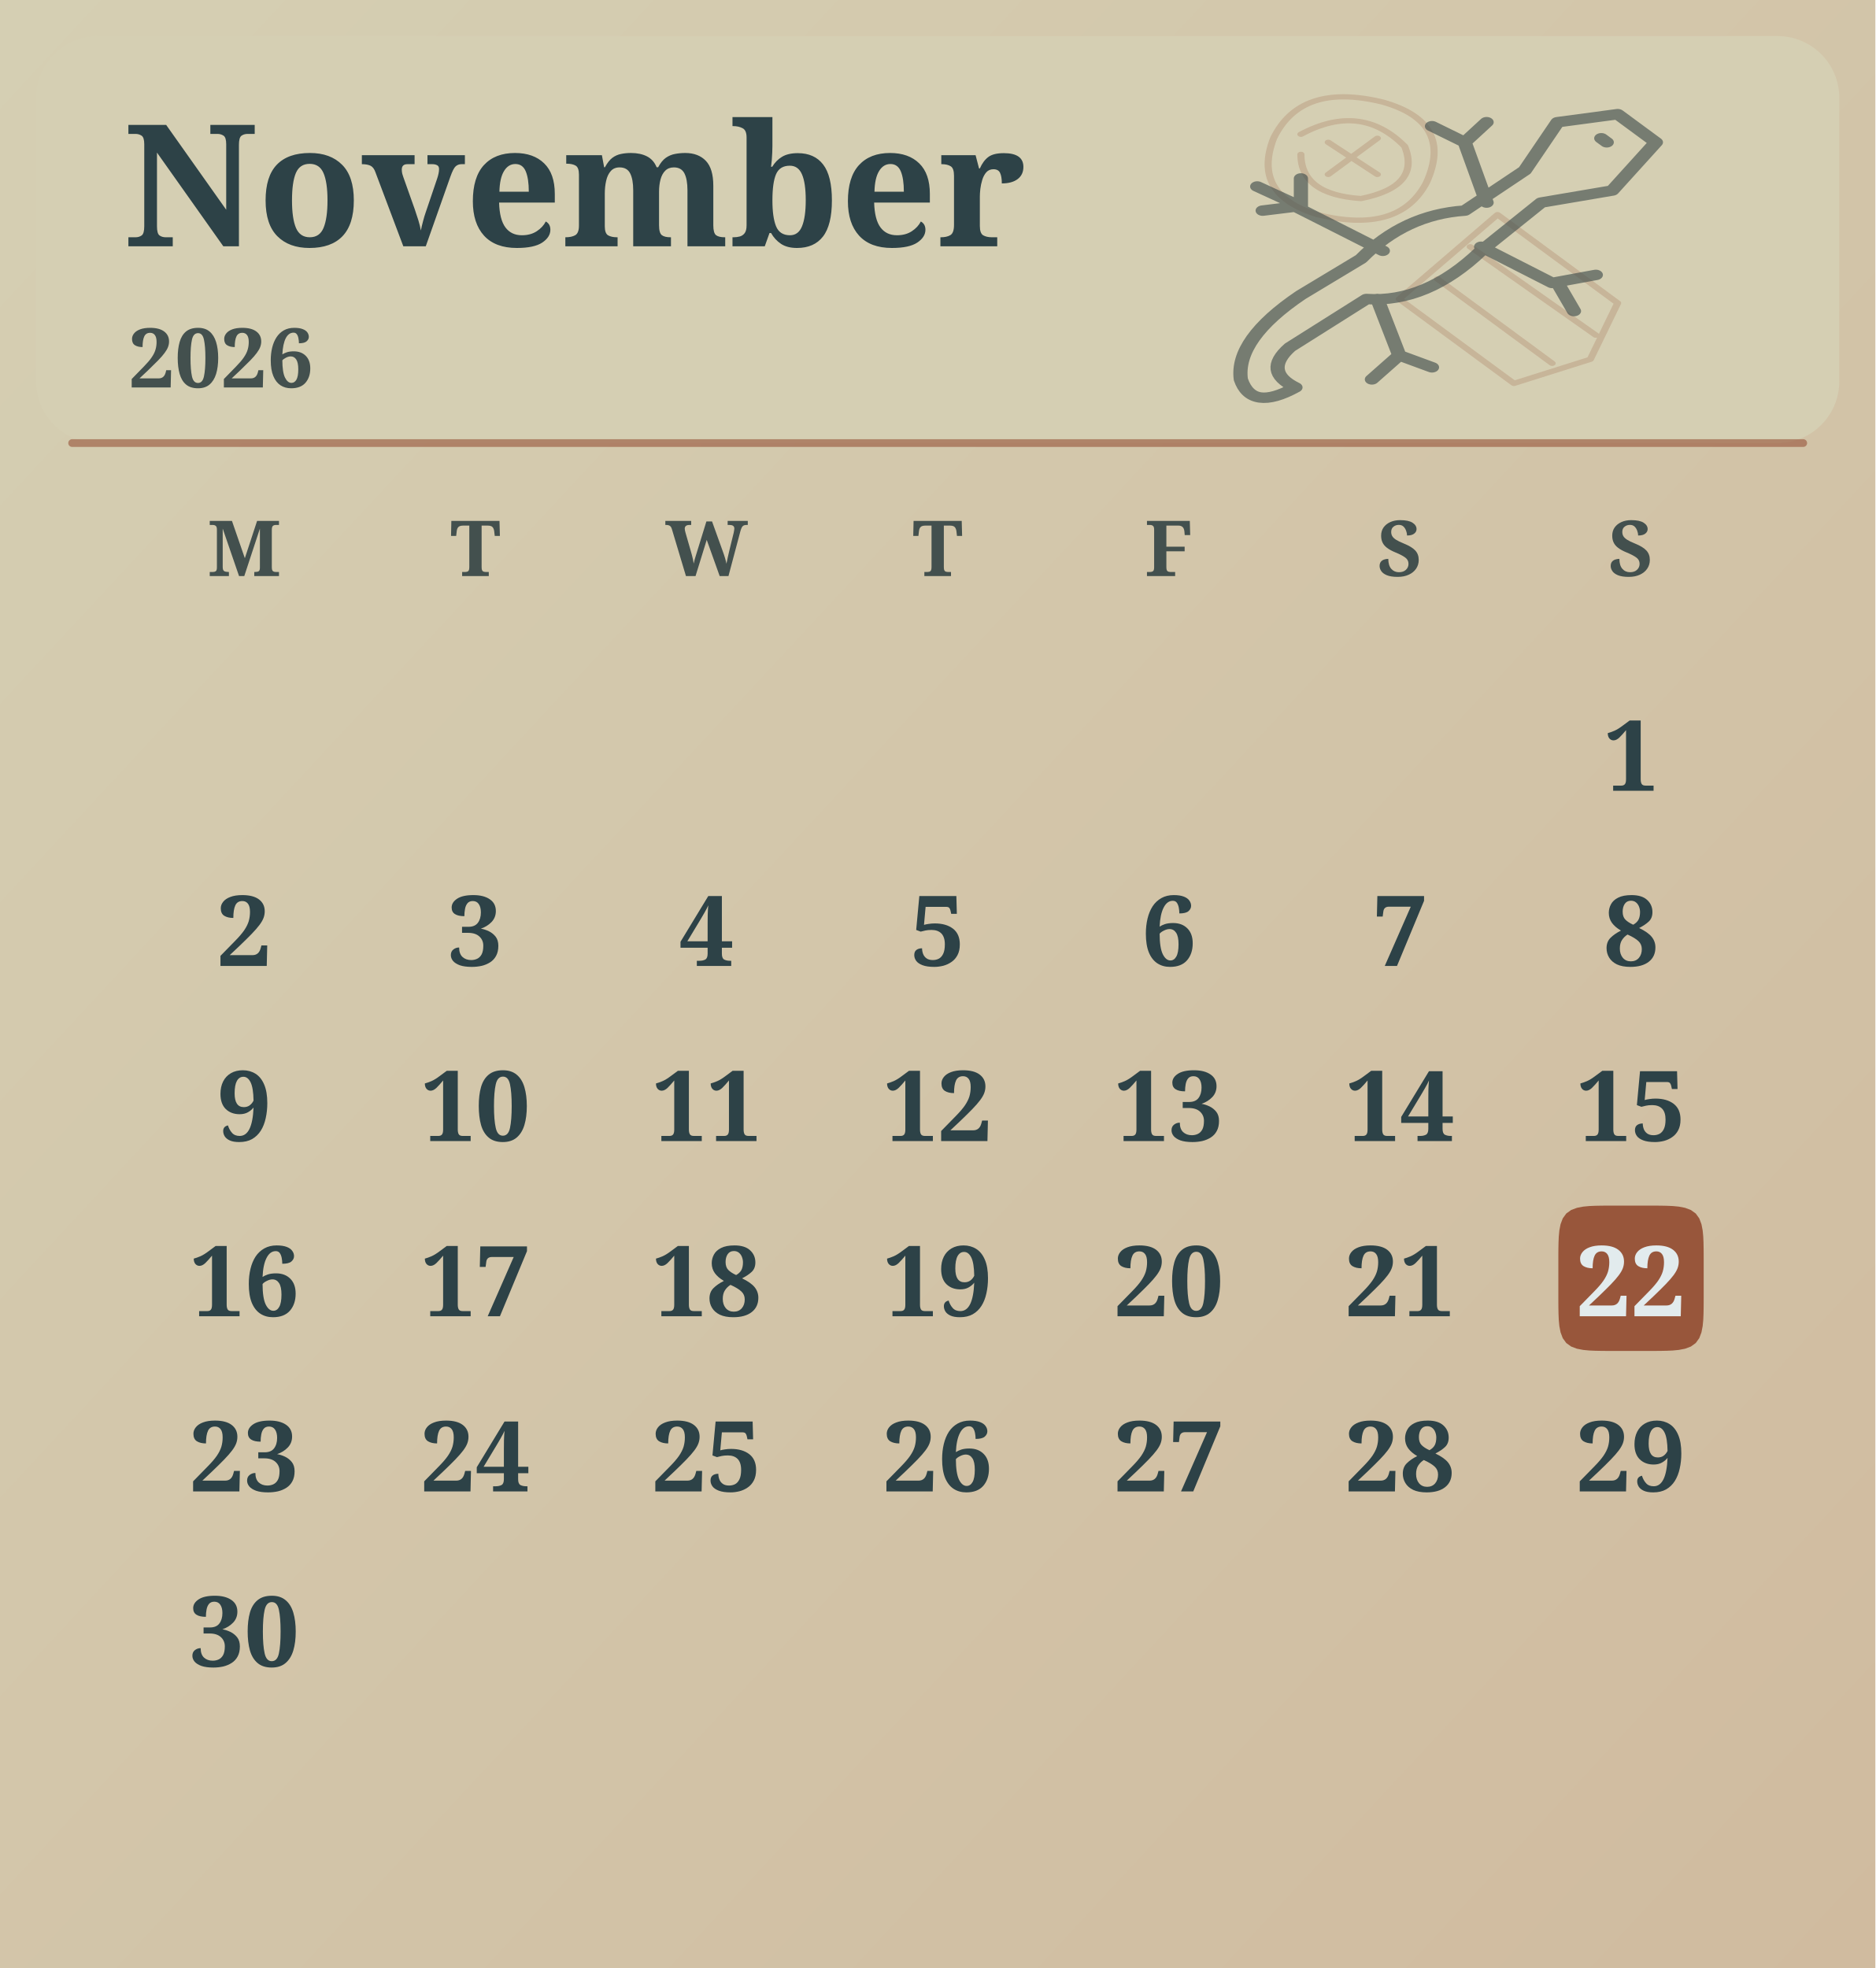
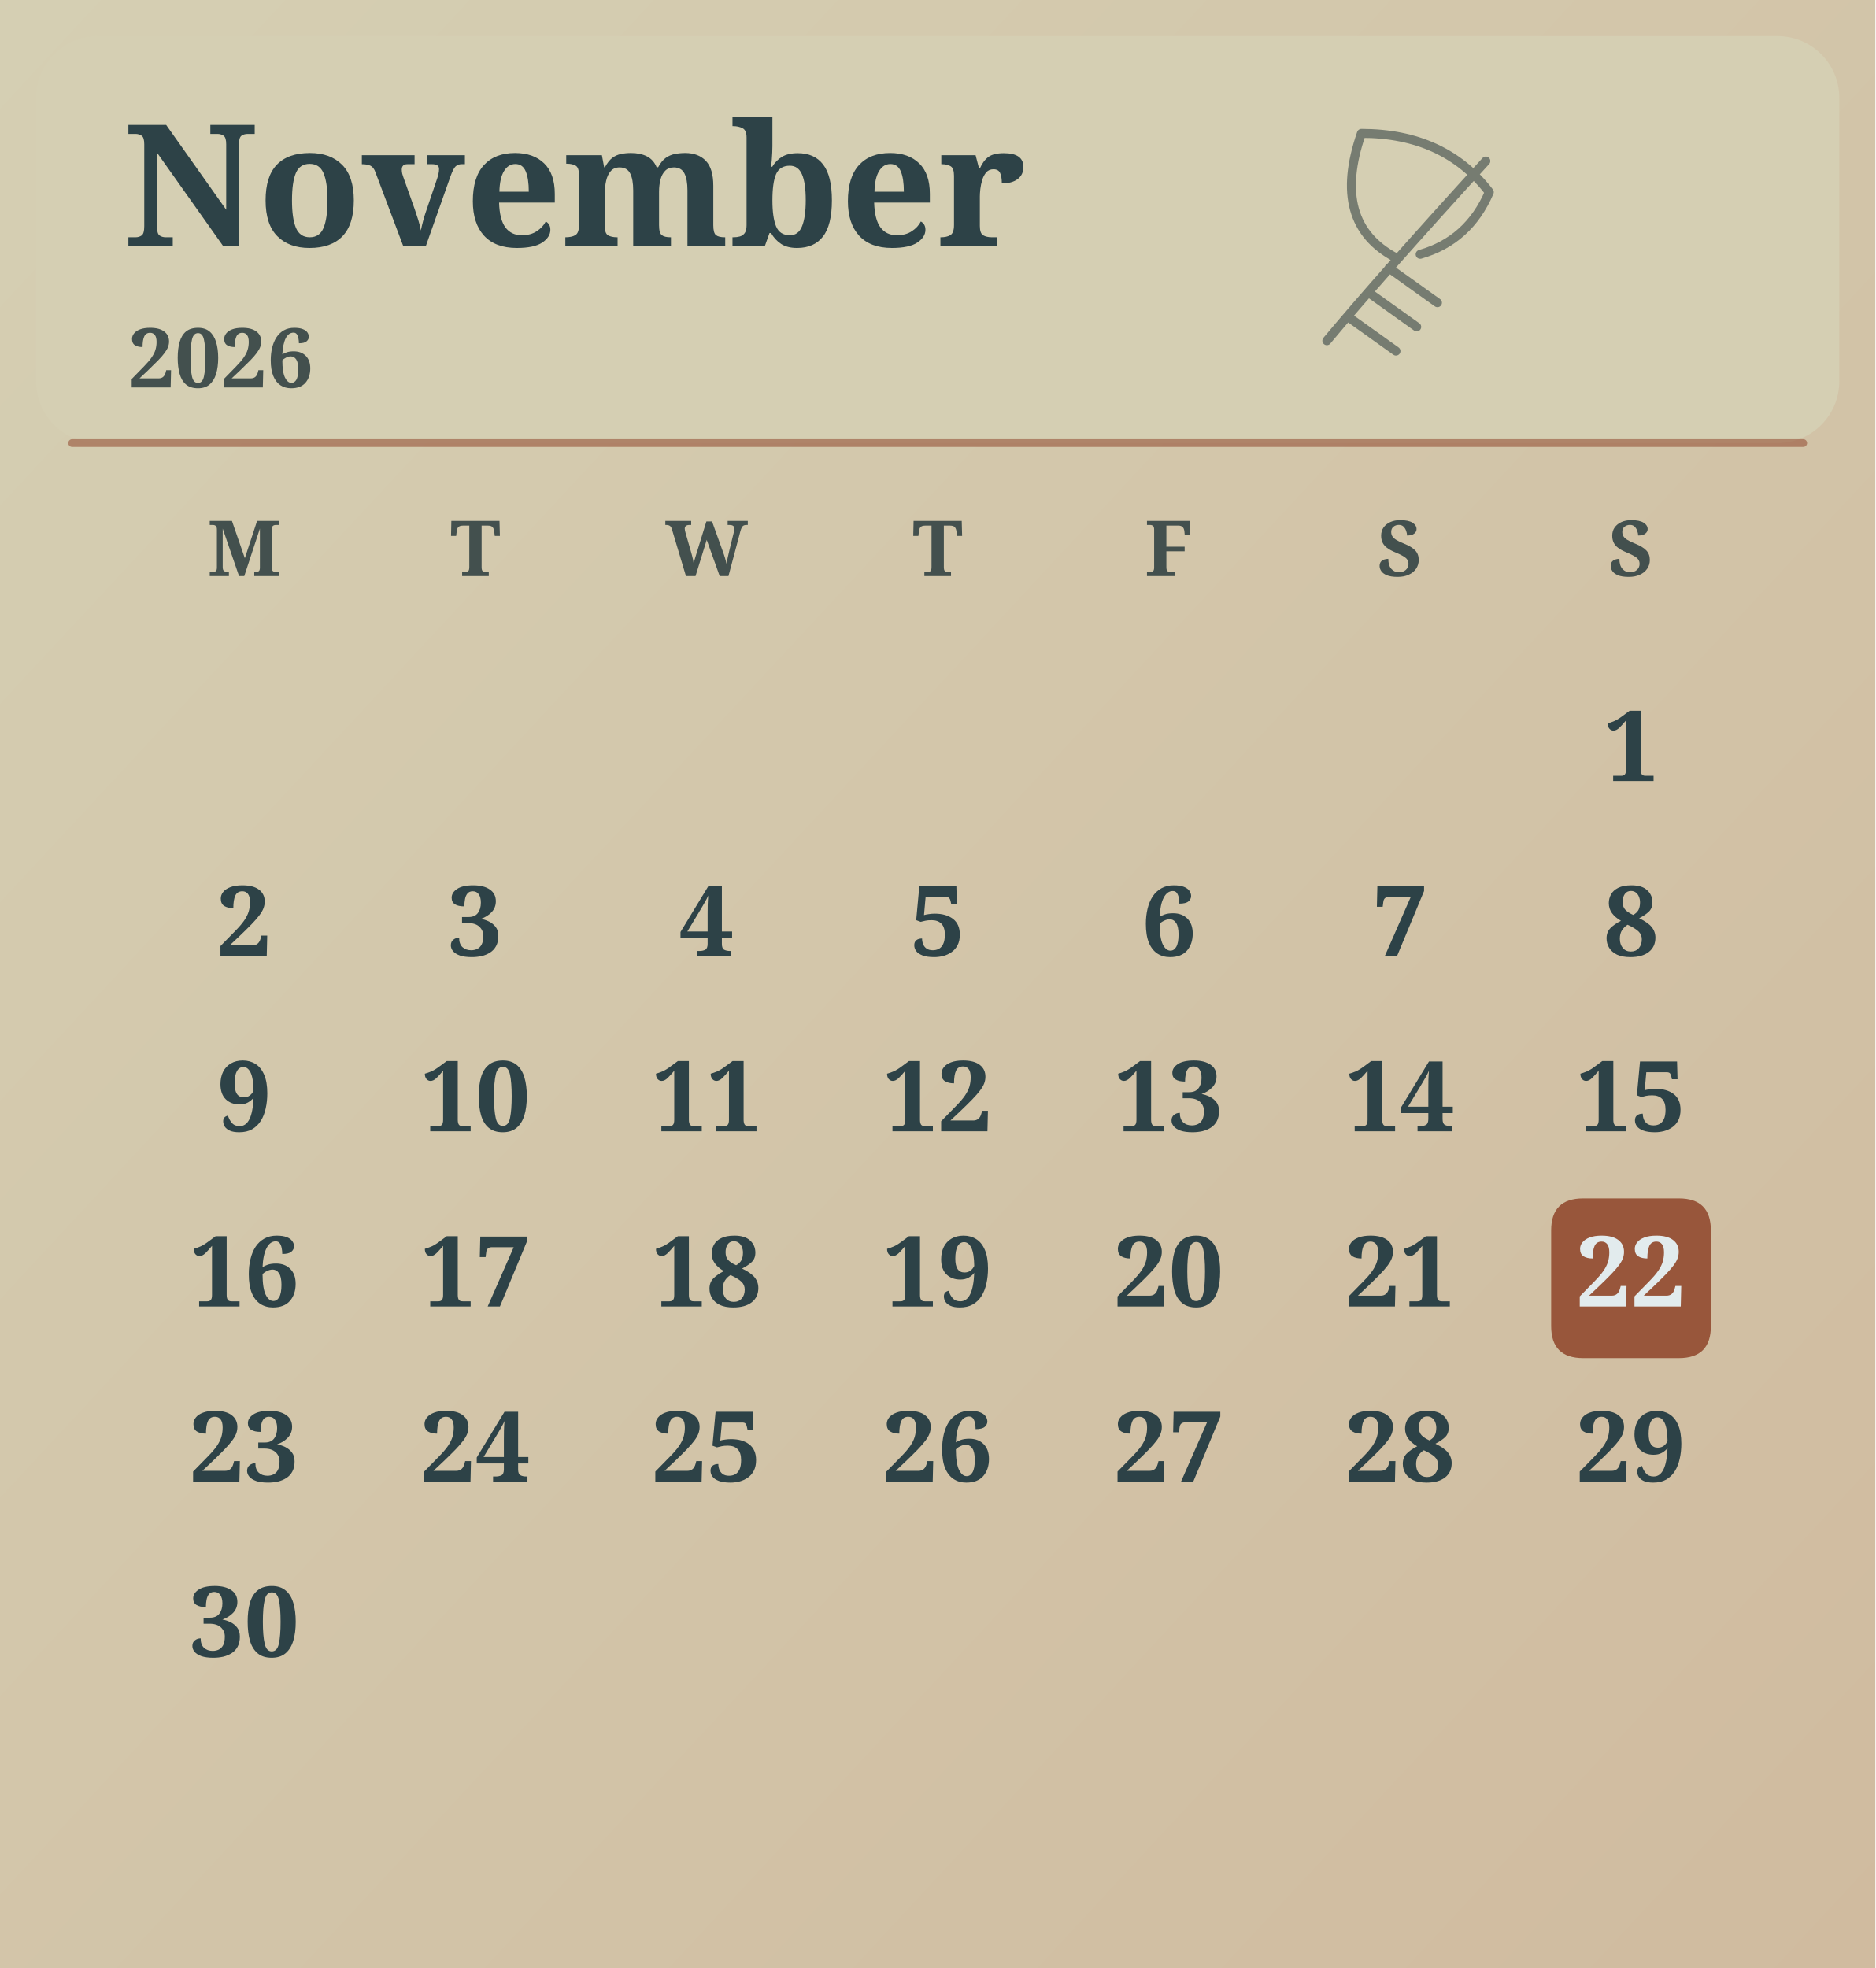
<svg xmlns="http://www.w3.org/2000/svg" width="364" height="382" viewBox="0 0 364 382">
  <defs>
    <linearGradient id="paint" x1="0" y1="0" x2="1" y2="1">
      <stop stop-color="#D5CFB3" />
      <stop offset="1" stop-color="#D0BB9F" />
    </linearGradient>
  </defs>
  <rect width="364" height="382" fill="url(#paint)" />
  <g font-family="Georgia,serif" style="font-variant-numeric:tabular-nums">
    <rect x="7" y="7" width="350" height="79" rx="12" fill="#D5CFB3" opacity="1" />
    <line x1="14" y1="86" x2="350" y2="86" stroke="#98563B" opacity="0.62" stroke-width="1.5" stroke-linecap="round" />
-     <path d="M 20 28 Q 25 14 40 19 Q 53 24 48 39 Q 43 52 28 47 Q 16 42 20 28 Z M 25 27 Q 36 19 44 30 Q 47 40 36 43 Q 25 42 25 32 M 61 47 L 83 69 L 78 83 L 64 89 L 43 68 Z M 50 63 L 71 84 M 56 55 L 79 77 M 30 29 L 39 37 M 39 28 L 30 37" transform="translate(226 5) scale(1.06 0.78)" fill="none" stroke="#98563B" stroke-width="1.3" stroke-linecap="round" stroke-linejoin="round" opacity="0.22" />
-     <path d="M 25 67 Q 13 78 14 88 Q 16 96 24 90 Q 18 86 23 80 L 37 68 Q 48 69 58 56 L 69 44 L 82 41 L 90 29 L 83 22 L 72 24 L 66 36 L 55 46 Q 44 47 36 58 L 25 67 M 40 56 L 24 45 L 18 46 M 25 45 L 25 38 M 25 45 L 17 40 M 59 44 L 55 29 L 59 24 M 55 29 L 49 25 M 58 55 L 71 64 L 79 62 M 72 64 L 75 71 M 39 68 L 43 82 L 49 85 M 43 82 L 38 88 M 80 28 L 81 29" transform="translate(226 5) scale(1.06 0.78)" fill="none" stroke="#43504E" stroke-width="2.6" stroke-linecap="round" stroke-linejoin="round" opacity="0.65" />
+     <path d="M 18 83 Q 33 65 64 31 M 38 59 Q 19 49 28 23 Q 52 23 65 40 Q 59 54 45 58 M 24 76 L 38 86 M 30 69 L 44 79 M 36 62 L 50 72" transform="translate(245.46 10.46) scale(0.6708 0.6708)" fill="none" stroke="#43504E" stroke-width="2.6" stroke-linecap="round" stroke-linejoin="round" opacity="0.65" />
    <text x="24" y="35" font-size="33" font-weight="700" fill="#2D4247" text-anchor="start" dominant-baseline="central" alignment-baseline="central">November</text>
    <text x="25" y="69" font-size="16" font-weight="600" fill="#43504E" text-anchor="start" dominant-baseline="central" alignment-baseline="central">2026</text>
    <text x="47.429" y="106" font-size="15" font-weight="600" fill="#43504E" text-anchor="middle" dominant-baseline="central" alignment-baseline="central">M</text>
    <text x="92.286" y="106" font-size="15" font-weight="600" fill="#43504E" text-anchor="middle" dominant-baseline="central" alignment-baseline="central">T</text>
    <text x="137.143" y="106" font-size="15" font-weight="600" fill="#43504E" text-anchor="middle" dominant-baseline="central" alignment-baseline="central">W</text>
    <text x="182" y="106" font-size="15" font-weight="600" fill="#43504E" text-anchor="middle" dominant-baseline="central" alignment-baseline="central">T</text>
    <text x="226.857" y="106" font-size="15" font-weight="600" fill="#43504E" text-anchor="middle" dominant-baseline="central" alignment-baseline="central">F</text>
    <text x="271.714" y="106" font-size="15" font-weight="600" fill="#43504E" text-anchor="middle" dominant-baseline="central" alignment-baseline="central">S</text>
    <text x="316.571" y="106" font-size="15" font-weight="600" fill="#43504E" text-anchor="middle" dominant-baseline="central" alignment-baseline="central">S</text>
-     <text x="316.571" y="146.12" font-size="19" font-weight="550" fill="#2D4247" text-anchor="middle" dominant-baseline="central" alignment-baseline="central">1</text>
-     <text x="47.429" y="180.12" font-size="19" font-weight="550" fill="#2D4247" text-anchor="middle" dominant-baseline="central" alignment-baseline="central">2</text>
-     <text x="92.286" y="180.12" font-size="19" font-weight="550" fill="#2D4247" text-anchor="middle" dominant-baseline="central" alignment-baseline="central">3</text>
-     <text x="137.143" y="180.12" font-size="19" font-weight="550" fill="#2D4247" text-anchor="middle" dominant-baseline="central" alignment-baseline="central">4</text>
-     <text x="182" y="180.12" font-size="19" font-weight="550" fill="#2D4247" text-anchor="middle" dominant-baseline="central" alignment-baseline="central">5</text>
-     <text x="226.857" y="180.12" font-size="19" font-weight="550" fill="#2D4247" text-anchor="middle" dominant-baseline="central" alignment-baseline="central">6</text>
-     <text x="271.714" y="180.12" font-size="19" font-weight="550" fill="#2D4247" text-anchor="middle" dominant-baseline="central" alignment-baseline="central">7</text>
-     <text x="316.571" y="180.12" font-size="19" font-weight="550" fill="#2D4247" text-anchor="middle" dominant-baseline="central" alignment-baseline="central">8</text>
-     <text x="47.429" y="214.12" font-size="19" font-weight="550" fill="#2D4247" text-anchor="middle" dominant-baseline="central" alignment-baseline="central">9</text>
-     <text x="92.286" y="214.12" font-size="19" font-weight="550" fill="#2D4247" text-anchor="middle" dominant-baseline="central" alignment-baseline="central">10</text>
-     <text x="137.143" y="214.12" font-size="19" font-weight="550" fill="#2D4247" text-anchor="middle" dominant-baseline="central" alignment-baseline="central">11</text>
-     <text x="182" y="214.12" font-size="19" font-weight="550" fill="#2D4247" text-anchor="middle" dominant-baseline="central" alignment-baseline="central">12</text>
-     <text x="226.857" y="214.12" font-size="19" font-weight="550" fill="#2D4247" text-anchor="middle" dominant-baseline="central" alignment-baseline="central">13</text>
-     <text x="271.714" y="214.12" font-size="19" font-weight="550" fill="#2D4247" text-anchor="middle" dominant-baseline="central" alignment-baseline="central">14</text>
-     <text x="316.571" y="214.12" font-size="19" font-weight="550" fill="#2D4247" text-anchor="middle" dominant-baseline="central" alignment-baseline="central">15</text>
-     <text x="47.429" y="248.12" font-size="19" font-weight="550" fill="#2D4247" text-anchor="middle" dominant-baseline="central" alignment-baseline="central">16</text>
-     <text x="92.286" y="248.12" font-size="19" font-weight="550" fill="#2D4247" text-anchor="middle" dominant-baseline="central" alignment-baseline="central">17</text>
-     <text x="137.143" y="248.12" font-size="19" font-weight="550" fill="#2D4247" text-anchor="middle" dominant-baseline="central" alignment-baseline="central">18</text>
-     <text x="182" y="248.12" font-size="19" font-weight="550" fill="#2D4247" text-anchor="middle" dominant-baseline="central" alignment-baseline="central">19</text>
-     <text x="226.857" y="248.12" font-size="19" font-weight="550" fill="#2D4247" text-anchor="middle" dominant-baseline="central" alignment-baseline="central">20</text>
-     <text x="271.714" y="248.12" font-size="19" font-weight="550" fill="#2D4247" text-anchor="middle" dominant-baseline="central" alignment-baseline="central">21</text>
-     <path d="M 95.5 50 L 95.5 52.98 L 95.5 55.99 L 95.5 59.05 L 95.5 62.19 L 95.49 65.44 L 95.46 68.83 L 95.39 72.38 L 95.23 76.11 L 94.86 79.97 L 94.11 83.85 L 92.74 87.49 L 90.54 90.54 L 87.49 92.74 L 83.85 94.11 L 79.97 94.86 L 76.11 95.23 L 72.38 95.39 L 68.83 95.46 L 65.44 95.49 L 62.19 95.5 L 59.05 95.5 L 55.99 95.5 L 52.98 95.5 L 50 95.5 L 47.02 95.5 L 44.01 95.5 L 40.95 95.5 L 37.81 95.5 L 34.56 95.49 L 31.17 95.46 L 27.62 95.39 L 23.89 95.23 L 20.03 94.86 L 16.15 94.11 L 12.51 92.74 L 9.46 90.54 L 7.26 87.49 L 5.89 83.85 L 5.14 79.97 L 4.77 76.11 L 4.61 72.38 L 4.54 68.83 L 4.51 65.44 L 4.5 62.19 L 4.5 59.05 L 4.5 55.99 L 4.5 52.98 L 4.5 50 L 4.5 47.02 L 4.5 44.01 L 4.5 40.95 L 4.5 37.81 L 4.51 34.56 L 4.54 31.17 L 4.61 27.62 L 4.77 23.89 L 5.14 20.03 L 5.89 16.15 L 7.26 12.51 L 9.46 9.46 L 12.51 7.26 L 16.15 5.89 L 20.03 5.14 L 23.89 4.77 L 27.62 4.61 L 31.17 4.54 L 34.56 4.51 L 37.81 4.5 L 40.95 4.5 L 44.01 4.5 L 47.02 4.5 L 50 4.5 L 52.98 4.5 L 55.99 4.5 L 59.05 4.5 L 62.19 4.5 L 65.44 4.51 L 68.83 4.54 L 72.38 4.61 L 76.11 4.77 L 79.97 5.14 L 83.85 5.89 L 87.49 7.26 L 90.54 9.46 L 92.74 12.51 L 94.11 16.15 L 94.86 20.03 L 95.23 23.89 L 95.39 27.62 L 95.46 31.17 L 95.49 34.56 L 95.5 37.81 L 95.5 40.95 L 95.5 44.01 L 95.5 47.02 Z" transform="translate(301.0714 232.62) scale(0.31 0.31)" fill="#98563B" opacity="1" />
-     <text x="316.571" y="248.12" font-size="19" font-weight="700" fill="#E2EBED" text-anchor="middle" dominant-baseline="central" alignment-baseline="central">22</text>
-     <text x="47.429" y="282.12" font-size="19" font-weight="550" fill="#2D4247" text-anchor="middle" dominant-baseline="central" alignment-baseline="central">23</text>
-     <text x="92.286" y="282.12" font-size="19" font-weight="550" fill="#2D4247" text-anchor="middle" dominant-baseline="central" alignment-baseline="central">24</text>
-     <text x="137.143" y="282.12" font-size="19" font-weight="550" fill="#2D4247" text-anchor="middle" dominant-baseline="central" alignment-baseline="central">25</text>
-     <text x="182" y="282.12" font-size="19" font-weight="550" fill="#2D4247" text-anchor="middle" dominant-baseline="central" alignment-baseline="central">26</text>
-     <text x="226.857" y="282.12" font-size="19" font-weight="550" fill="#2D4247" text-anchor="middle" dominant-baseline="central" alignment-baseline="central">27</text>
-     <text x="271.714" y="282.12" font-size="19" font-weight="550" fill="#2D4247" text-anchor="middle" dominant-baseline="central" alignment-baseline="central">28</text>
-     <text x="316.571" y="282.12" font-size="19" font-weight="550" fill="#2D4247" text-anchor="middle" dominant-baseline="central" alignment-baseline="central">29</text>
-     <text x="47.429" y="316.12" font-size="19" font-weight="550" fill="#2D4247" text-anchor="middle" dominant-baseline="central" alignment-baseline="central">30</text>
+     <text x="316.571" y="144.22" font-size="19" font-weight="550" fill="#2D4247" text-anchor="middle" dominant-baseline="central" alignment-baseline="central">1</text>
+     <text x="47.429" y="178.22" font-size="19" font-weight="550" fill="#2D4247" text-anchor="middle" dominant-baseline="central" alignment-baseline="central">2</text>
+     <text x="92.286" y="178.22" font-size="19" font-weight="550" fill="#2D4247" text-anchor="middle" dominant-baseline="central" alignment-baseline="central">3</text>
+     <text x="137.143" y="178.22" font-size="19" font-weight="550" fill="#2D4247" text-anchor="middle" dominant-baseline="central" alignment-baseline="central">4</text>
+     <text x="182" y="178.22" font-size="19" font-weight="550" fill="#2D4247" text-anchor="middle" dominant-baseline="central" alignment-baseline="central">5</text>
+     <text x="226.857" y="178.22" font-size="19" font-weight="550" fill="#2D4247" text-anchor="middle" dominant-baseline="central" alignment-baseline="central">6</text>
+     <text x="271.714" y="178.22" font-size="19" font-weight="550" fill="#2D4247" text-anchor="middle" dominant-baseline="central" alignment-baseline="central">7</text>
+     <text x="316.571" y="178.22" font-size="19" font-weight="550" fill="#2D4247" text-anchor="middle" dominant-baseline="central" alignment-baseline="central">8</text>
+     <text x="47.429" y="212.22" font-size="19" font-weight="550" fill="#2D4247" text-anchor="middle" dominant-baseline="central" alignment-baseline="central">9</text>
+     <text x="92.286" y="212.22" font-size="19" font-weight="550" fill="#2D4247" text-anchor="middle" dominant-baseline="central" alignment-baseline="central">10</text>
+     <text x="137.143" y="212.22" font-size="19" font-weight="550" fill="#2D4247" text-anchor="middle" dominant-baseline="central" alignment-baseline="central">11</text>
+     <text x="182" y="212.22" font-size="19" font-weight="550" fill="#2D4247" text-anchor="middle" dominant-baseline="central" alignment-baseline="central">12</text>
+     <text x="226.857" y="212.22" font-size="19" font-weight="550" fill="#2D4247" text-anchor="middle" dominant-baseline="central" alignment-baseline="central">13</text>
+     <text x="271.714" y="212.22" font-size="19" font-weight="550" fill="#2D4247" text-anchor="middle" dominant-baseline="central" alignment-baseline="central">14</text>
+     <text x="316.571" y="212.22" font-size="19" font-weight="550" fill="#2D4247" text-anchor="middle" dominant-baseline="central" alignment-baseline="central">15</text>
+     <text x="47.429" y="246.22" font-size="19" font-weight="550" fill="#2D4247" text-anchor="middle" dominant-baseline="central" alignment-baseline="central">16</text>
+     <text x="92.286" y="246.22" font-size="19" font-weight="550" fill="#2D4247" text-anchor="middle" dominant-baseline="central" alignment-baseline="central">17</text>
+     <text x="137.143" y="246.22" font-size="19" font-weight="550" fill="#2D4247" text-anchor="middle" dominant-baseline="central" alignment-baseline="central">18</text>
+     <text x="182" y="246.22" font-size="19" font-weight="550" fill="#2D4247" text-anchor="middle" dominant-baseline="central" alignment-baseline="central">19</text>
+     <text x="226.857" y="246.22" font-size="19" font-weight="550" fill="#2D4247" text-anchor="middle" dominant-baseline="central" alignment-baseline="central">20</text>
+     <text x="271.714" y="246.22" font-size="19" font-weight="550" fill="#2D4247" text-anchor="middle" dominant-baseline="central" alignment-baseline="central">21</text>
+     <path d="M 20 0 L 80 0 Q 100 0 100 20 L 100 80 Q 100 100 80 100 L 20 100 Q 0 100 0 80 L 0 20 Q 0 0 20 0 Z" transform="translate(301.0714 232.62) scale(0.31 0.31)" fill="#98563B" opacity="1" />
+     <text x="316.571" y="246.22" font-size="19" font-weight="700" fill="#E2EBED" text-anchor="middle" dominant-baseline="central" alignment-baseline="central">22</text>
+     <text x="47.429" y="280.22" font-size="19" font-weight="550" fill="#2D4247" text-anchor="middle" dominant-baseline="central" alignment-baseline="central">23</text>
+     <text x="92.286" y="280.22" font-size="19" font-weight="550" fill="#2D4247" text-anchor="middle" dominant-baseline="central" alignment-baseline="central">24</text>
+     <text x="137.143" y="280.22" font-size="19" font-weight="550" fill="#2D4247" text-anchor="middle" dominant-baseline="central" alignment-baseline="central">25</text>
+     <text x="182" y="280.22" font-size="19" font-weight="550" fill="#2D4247" text-anchor="middle" dominant-baseline="central" alignment-baseline="central">26</text>
+     <text x="226.857" y="280.22" font-size="19" font-weight="550" fill="#2D4247" text-anchor="middle" dominant-baseline="central" alignment-baseline="central">27</text>
+     <text x="271.714" y="280.22" font-size="19" font-weight="550" fill="#2D4247" text-anchor="middle" dominant-baseline="central" alignment-baseline="central">28</text>
+     <text x="316.571" y="280.22" font-size="19" font-weight="550" fill="#2D4247" text-anchor="middle" dominant-baseline="central" alignment-baseline="central">29</text>
+     <text x="47.429" y="314.22" font-size="19" font-weight="550" fill="#2D4247" text-anchor="middle" dominant-baseline="central" alignment-baseline="central">30</text>
  </g>
</svg>
